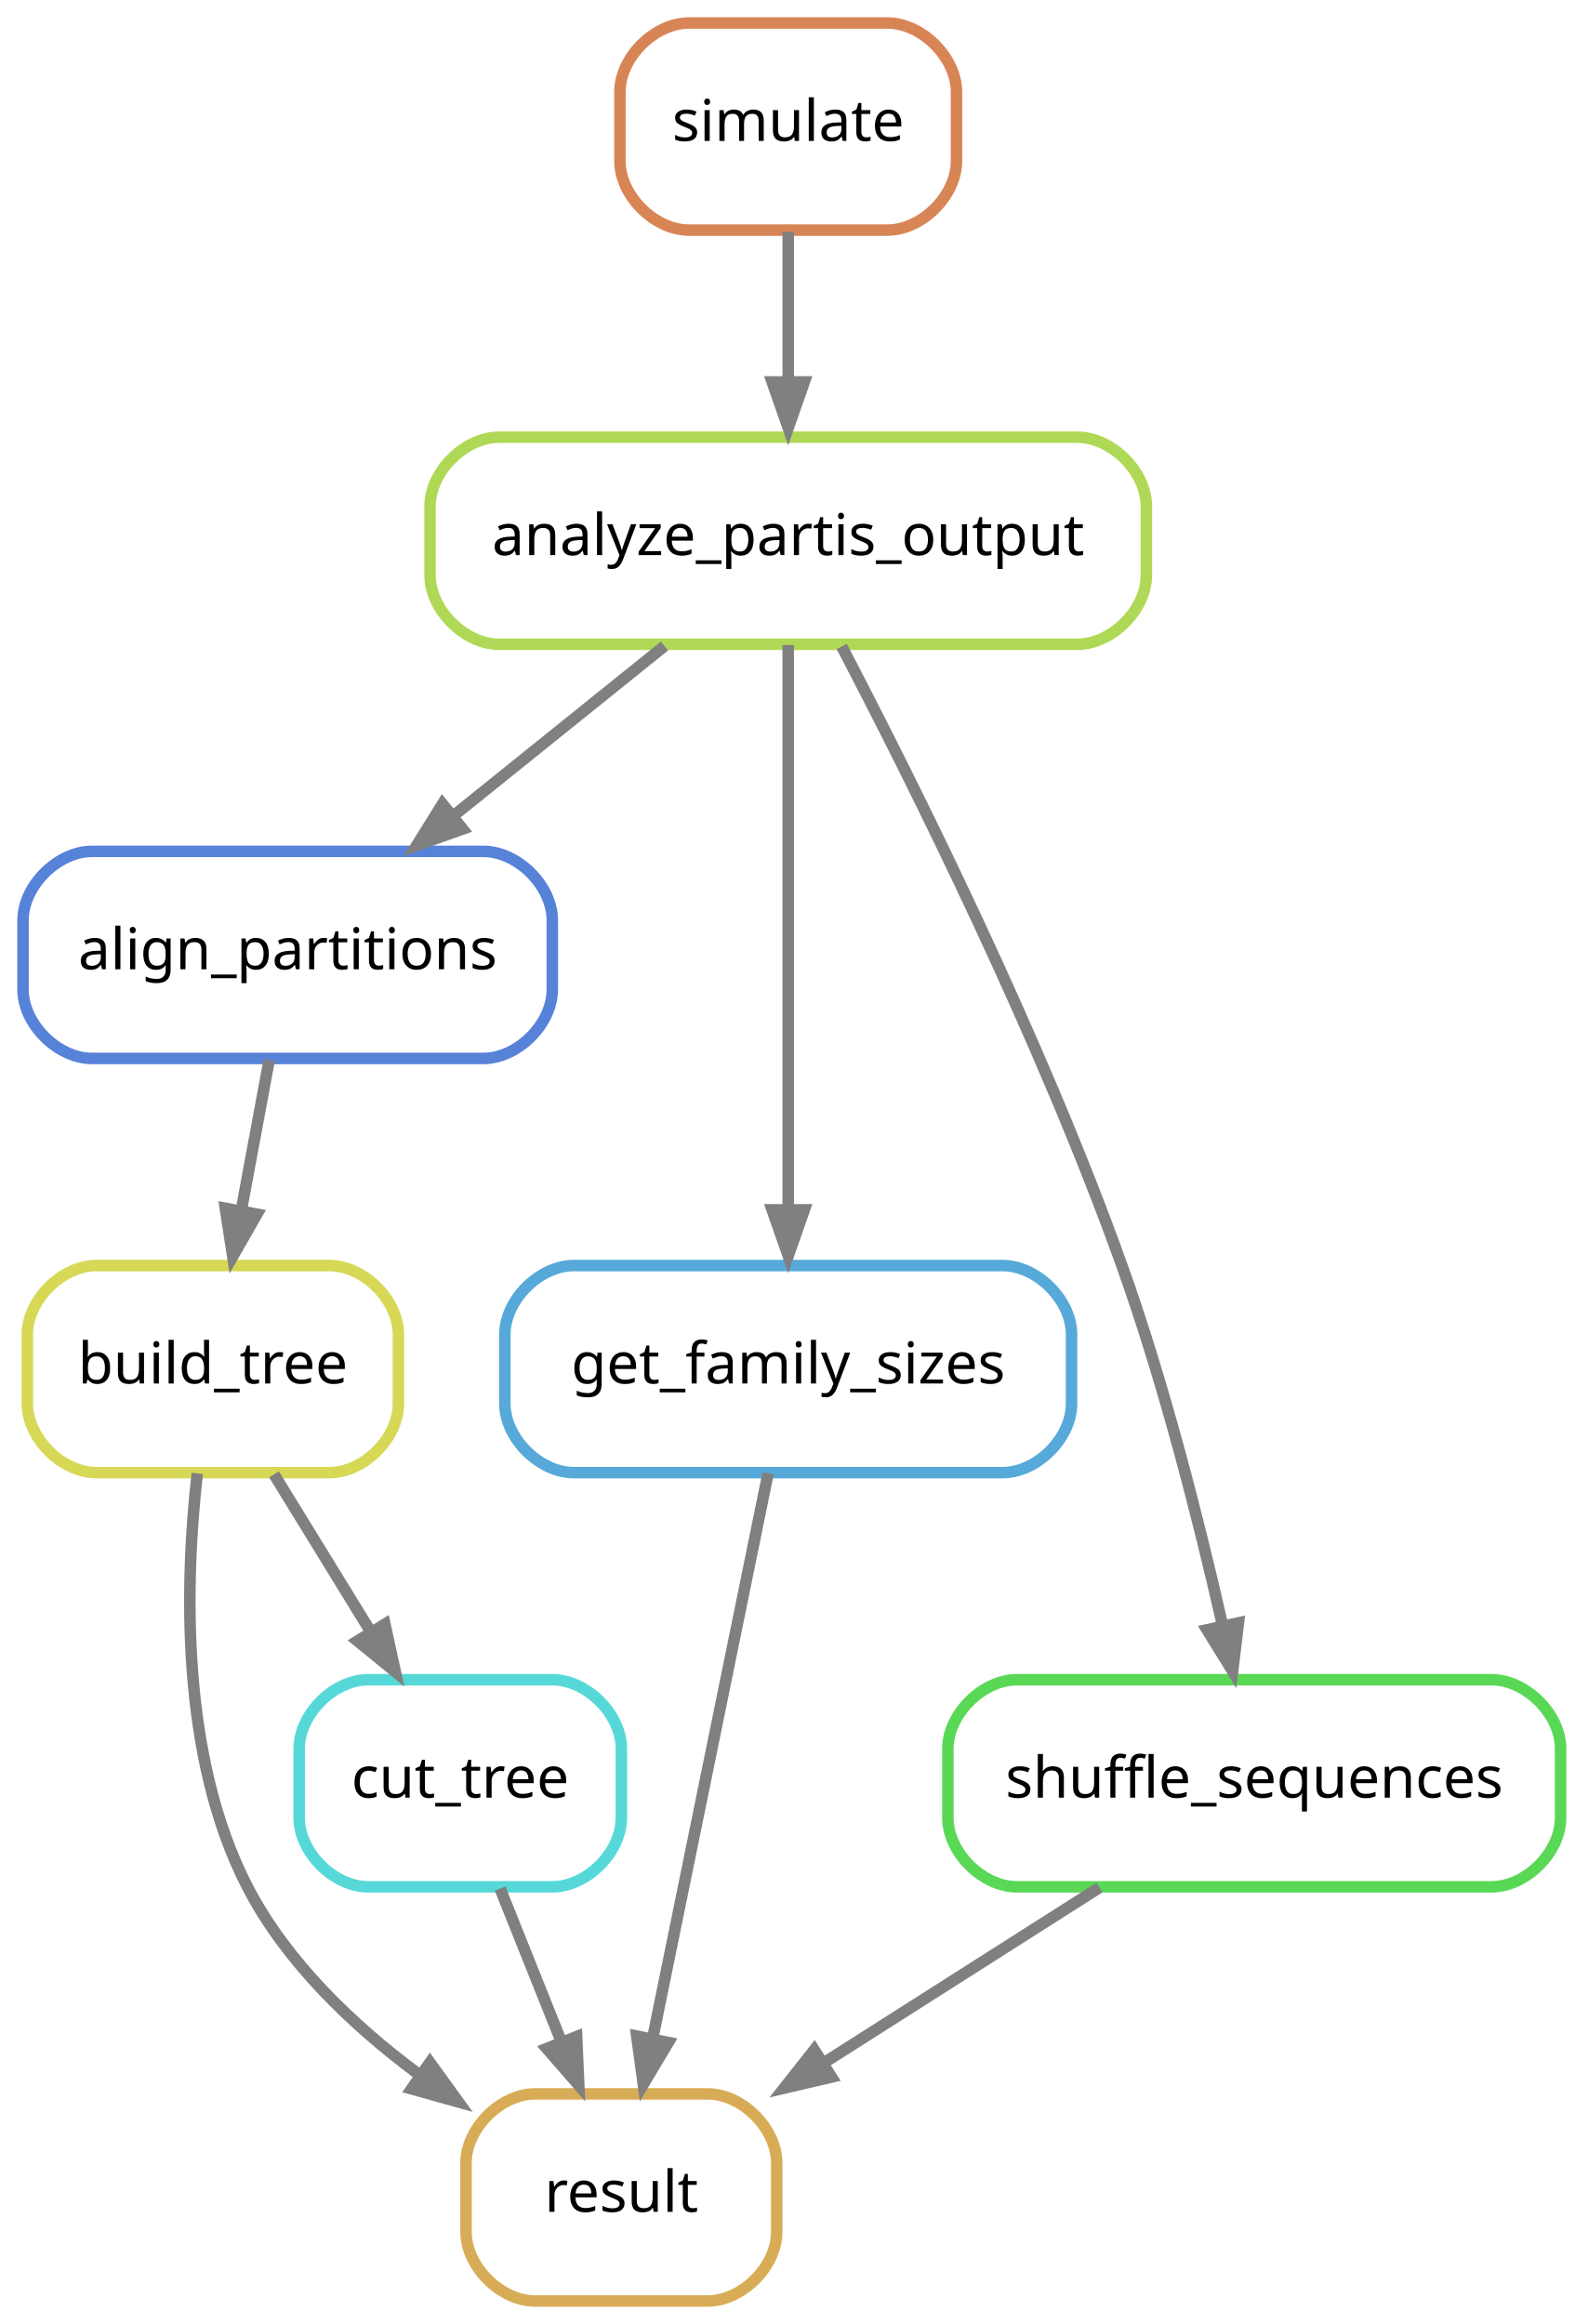
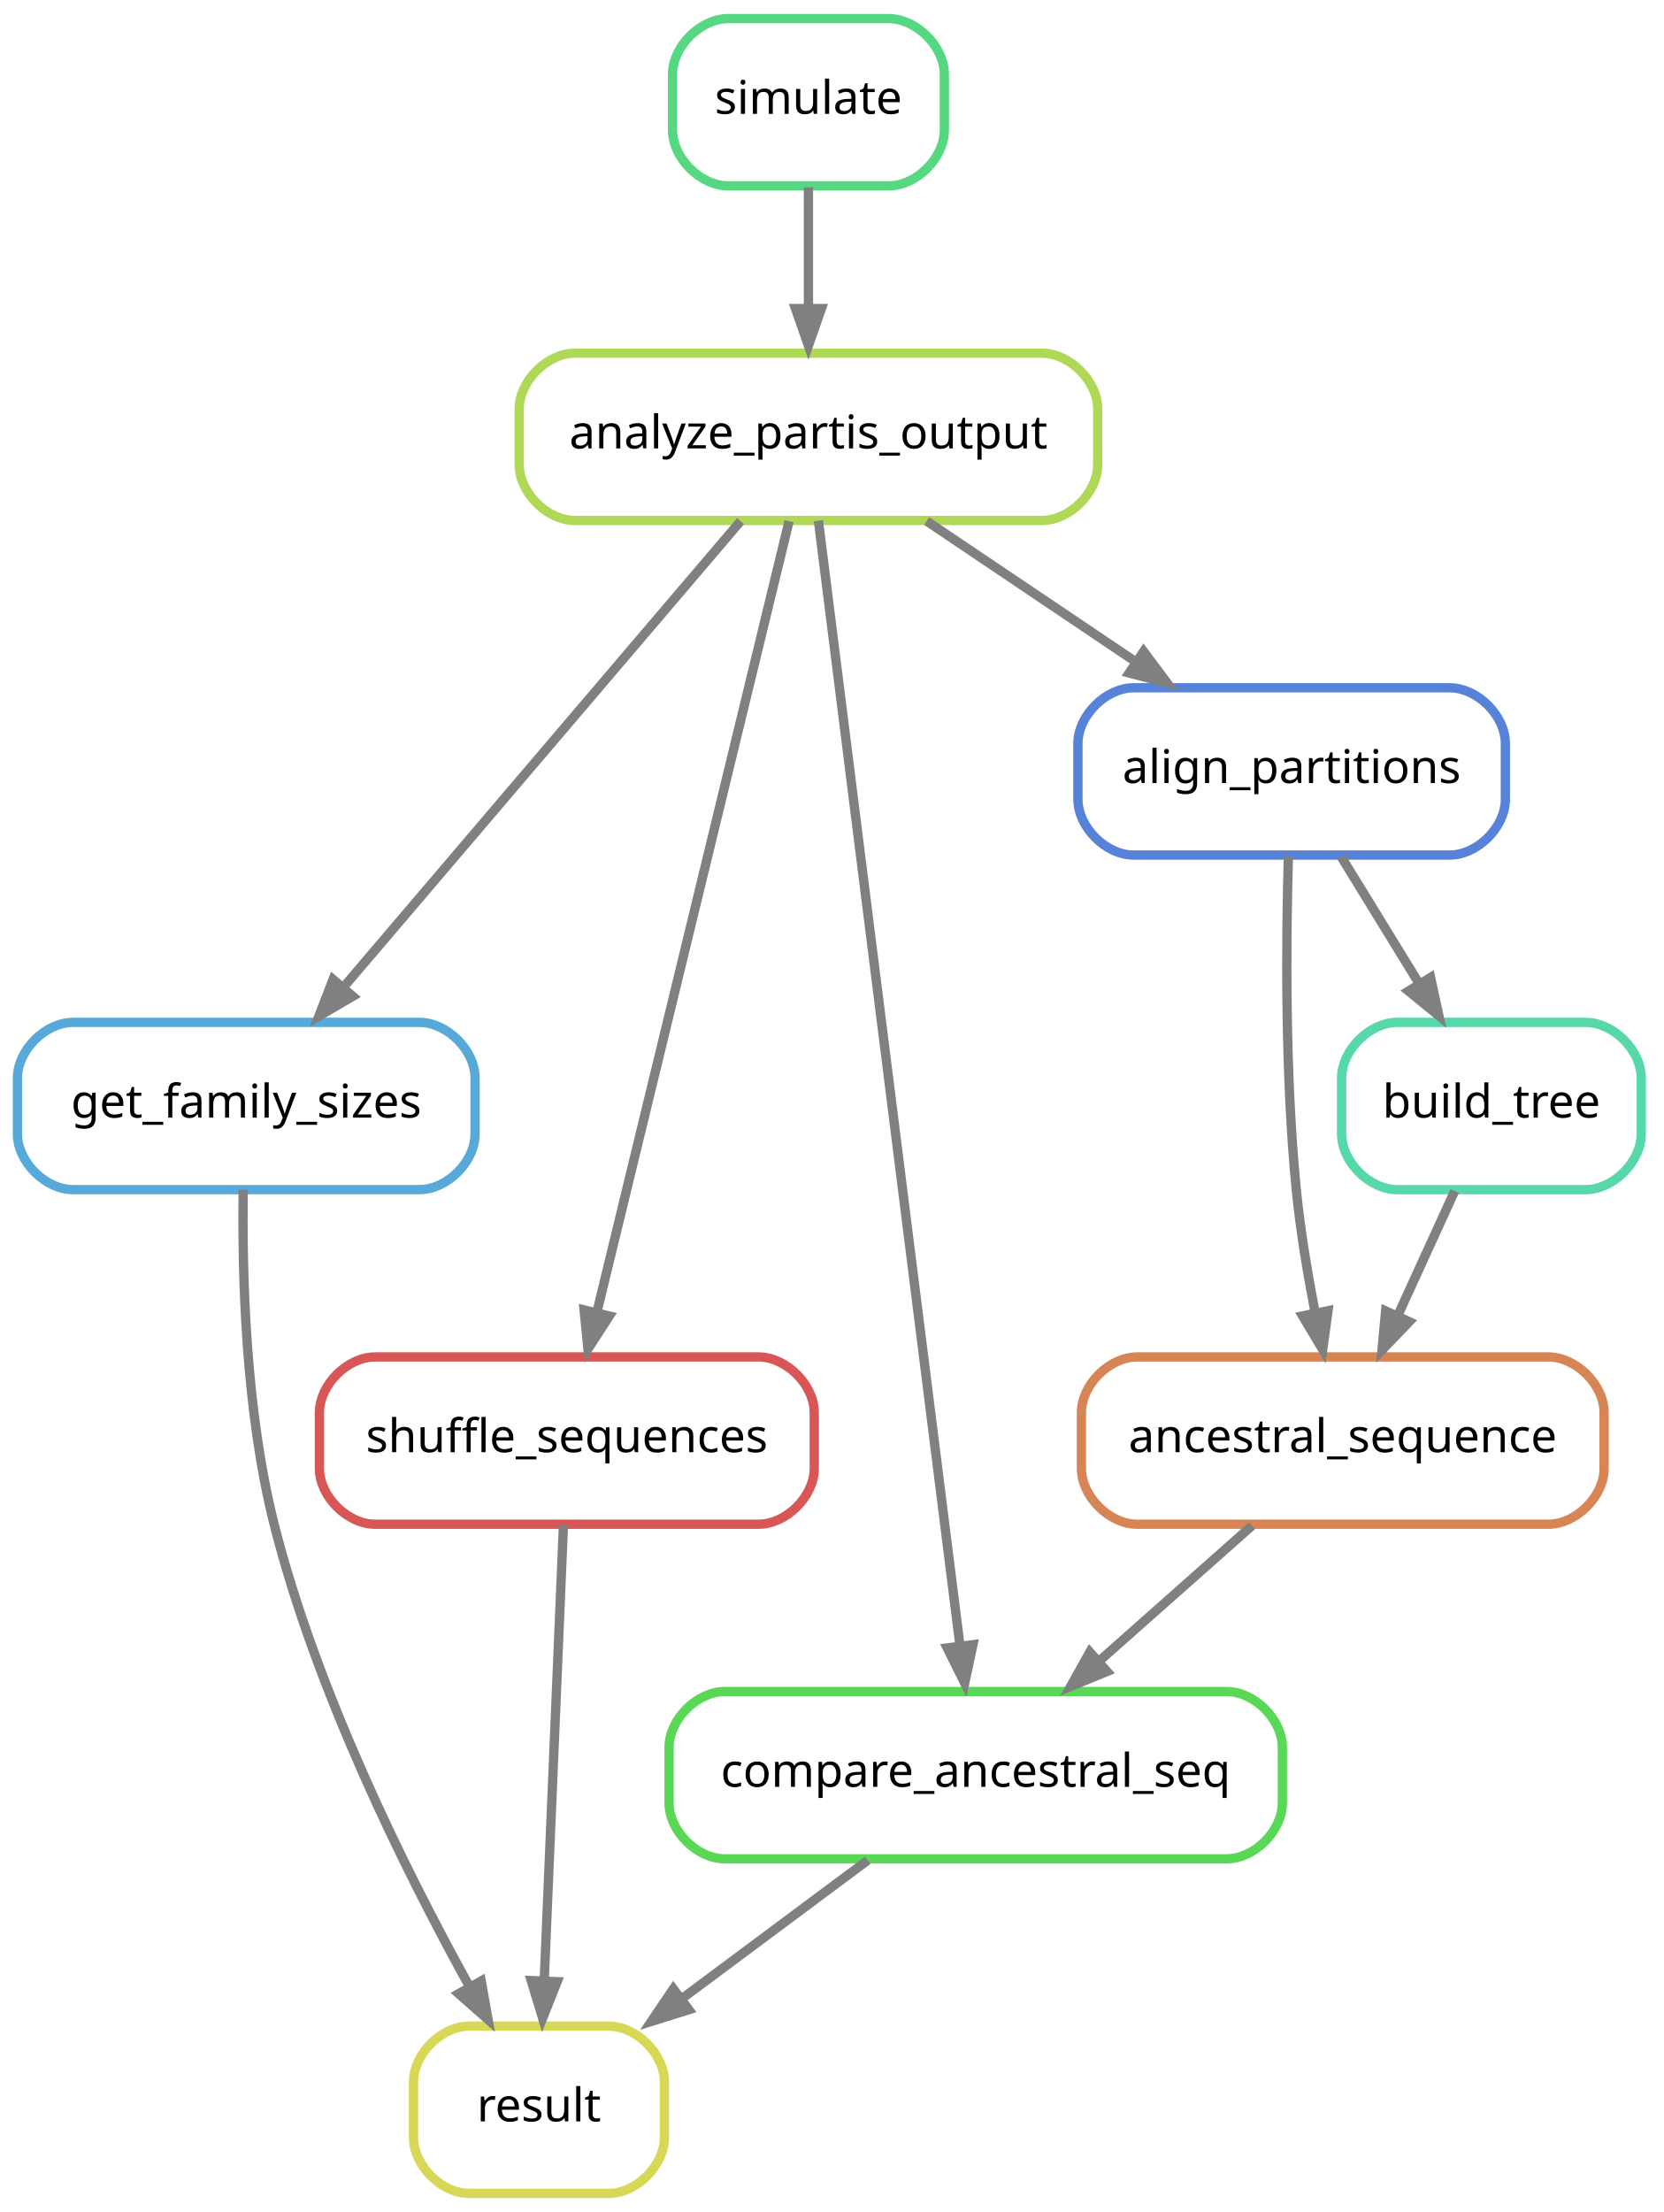
- <svg xmlns="http://www.w3.org/2000/svg" width="276pt" height="404pt" viewBox="0.00 0.00 276.00 404.00">
-   <g id="graph0" class="graph" transform="scale(1 1) rotate(0) translate(4 400)">
-     <polygon fill="white" stroke="white" points="-4,5 -4,-400 273,-400 273,5 -4,5" />
+ <svg xmlns="http://www.w3.org/2000/svg" width="358pt" height="476pt" viewBox="0.00 0.00 358.00 476.00">
+   <g id="graph0" class="graph" transform="scale(1 1) rotate(0) translate(4 472)">
+     <polygon fill="white" stroke="white" points="-4,5 -4,-472 355,-472 355,5 -4,5" />
    <g id="node1" class="node">
-       <path fill="none" stroke="#d8ac56" stroke-width="2" d="M119,-36C119,-36 89,-36 89,-36 83,-36 77,-30 77,-24 77,-24 77,-12 77,-12 77,-6 83,-0 89,-0 89,-0 119,-0 119,-0 125,-0 131,-6 131,-12 131,-12 131,-24 131,-24 131,-30 125,-36 119,-36" />
-       <text text-anchor="middle" x="104" y="-15.5" font-family="sans" font-size="10.00">result</text>
+       <path fill="none" stroke="#d6d856" stroke-width="2" d="M127,-36C127,-36 97,-36 97,-36 91,-36 85,-30 85,-24 85,-24 85,-12 85,-12 85,-6 91,-0 97,-0 97,-0 127,-0 127,-0 133,-0 139,-6 139,-12 139,-12 139,-24 139,-24 139,-30 133,-36 127,-36" />
+       <text text-anchor="middle" x="112" y="-15.5" font-family="sans" font-size="10.00">result</text>
    </g>
    <g id="node2" class="node">
-       <path fill="none" stroke="#d6d856" stroke-width="2" d="M53.25,-180C53.25,-180 12.75,-180 12.75,-180 6.75,-180 0.75,-174 0.75,-168 0.75,-168 0.75,-156 0.75,-156 0.75,-150 6.75,-144 12.75,-144 12.75,-144 53.25,-144 53.25,-144 59.25,-144 65.25,-150 65.25,-156 65.25,-156 65.25,-168 65.25,-168 65.25,-174 59.25,-180 53.25,-180" />
-       <text text-anchor="middle" x="33" y="-159.5" font-family="sans" font-size="10.00">build_tree</text>
+       <path fill="none" stroke="#56a9d8" stroke-width="2" d="M86.25,-252C86.25,-252 11.75,-252 11.75,-252 5.75,-252 -0.25,-246 -0.25,-240 -0.25,-240 -0.25,-228 -0.25,-228 -0.25,-222 5.75,-216 11.75,-216 11.75,-216 86.25,-216 86.25,-216 92.25,-216 98.25,-222 98.25,-228 98.25,-228 98.25,-240 98.25,-240 98.25,-246 92.25,-252 86.25,-252" />
+       <text text-anchor="middle" x="49" y="-231.5" font-family="sans" font-size="10.00">get_family_sizes</text>
+     </g>
+     <g id="edge1" class="edge">
+       <path fill="none" stroke="grey" stroke-width="2" d="M48.351,-215.987C48.073,-197.863 48.814,-168.473 55,-144 64.081,-108.071 83.136,-69.709 96.713,-45.102" />
+       <polygon fill="grey" stroke="grey" points="99.942,-46.5 101.793,-36.068 93.841,-43.069 99.942,-46.5" />
+     </g>
+     <g id="node3" class="node">
+       <path fill="none" stroke="#afd856" stroke-width="2" d="M220.25,-396C220.25,-396 119.75,-396 119.75,-396 113.75,-396 107.75,-390 107.75,-384 107.75,-384 107.75,-372 107.75,-372 107.75,-366 113.75,-360 119.75,-360 119.75,-360 220.25,-360 220.25,-360 226.25,-360 232.25,-366 232.25,-372 232.25,-372 232.25,-384 232.25,-384 232.25,-390 226.25,-396 220.25,-396" />
+       <text text-anchor="middle" x="170" y="-375.5" font-family="sans" font-size="10.00">analyze_partis_output</text>
    </g>
    <g id="edge4" class="edge">
-       <path fill="none" stroke="grey" stroke-width="2" d="M30.288,-143.863C28.166,-125.111 27.268,-94.7 39,-72 45.724,-58.989 57.2,-48.02 68.654,-39.498" />
-       <polygon fill="grey" stroke="grey" points="70.723,-42.322 76.922,-33.73 66.718,-36.58 70.723,-42.322" />
+       <path fill="none" stroke="grey" stroke-width="2" d="M155.405,-359.871C134.237,-335.031 94.883,-288.846 70.423,-260.142" />
+       <polygon fill="grey" stroke="grey" points="72.797,-257.531 63.647,-252.189 67.469,-262.071 72.797,-257.531" />
+     </g>
+     <g id="node5" class="node">
+       <path fill="none" stroke="#d85656" stroke-width="2" d="M159.25,-180C159.25,-180 76.75,-180 76.75,-180 70.75,-180 64.75,-174 64.75,-168 64.75,-168 64.75,-156 64.75,-156 64.75,-150 70.75,-144 76.75,-144 76.75,-144 159.25,-144 159.25,-144 165.25,-144 171.25,-150 171.25,-156 171.25,-156 171.25,-168 171.25,-168 171.25,-174 165.25,-180 159.25,-180" />
+       <text text-anchor="middle" x="118" y="-159.5" font-family="sans" font-size="10.00">shuffle_sequences</text>
+     </g>
+     <g id="edge6" class="edge">
+       <path fill="none" stroke="grey" stroke-width="2" d="M165.833,-359.849C156.819,-322.753 135.449,-234.81 124.586,-190.103" />
+       <polygon fill="grey" stroke="grey" points="127.95,-189.123 122.187,-180.232 121.148,-190.776 127.95,-189.123" />
+     </g>
+     <g id="node6" class="node">
+       <path fill="none" stroke="#59d856" stroke-width="2" d="M260,-108C260,-108 152,-108 152,-108 146,-108 140,-102 140,-96 140,-96 140,-84 140,-84 140,-78 146,-72 152,-72 152,-72 260,-72 260,-72 266,-72 272,-78 272,-84 272,-84 272,-96 272,-96 272,-102 266,-108 260,-108" />
+       <text text-anchor="middle" x="206" y="-87.5" font-family="sans" font-size="10.00">compare_ancestral_seq</text>
+     </g>
+     <g id="edge7" class="edge">
+       <path fill="none" stroke="grey" stroke-width="2" d="M172.144,-359.966C178.158,-312.192 195.222,-176.623 202.568,-118.266" />
+       <polygon fill="grey" stroke="grey" points="206.045,-118.665 203.822,-108.306 199.1,-117.791 206.045,-118.665" />
+     </g>
+     <g id="node9" class="node">
+       <path fill="none" stroke="#5682d8" stroke-width="2" d="M308,-324C308,-324 240,-324 240,-324 234,-324 228,-318 228,-312 228,-312 228,-300 228,-300 228,-294 234,-288 240,-288 240,-288 308,-288 308,-288 314,-288 320,-294 320,-300 320,-300 320,-312 320,-312 320,-318 314,-324 308,-324" />
+       <text text-anchor="middle" x="274" y="-303.5" font-family="sans" font-size="10.00">align_partitions</text>
+     </g>
+     <g id="edge12" class="edge">
+       <path fill="none" stroke="grey" stroke-width="2" d="M195.441,-359.876C208.787,-350.893 225.324,-339.763 239.778,-330.034" />
+       <polygon fill="grey" stroke="grey" points="242.119,-332.677 248.461,-324.19 238.211,-326.87 242.119,-332.677" />
+     </g>
+     <g id="node4" class="node">
+       <path fill="none" stroke="#56d882" stroke-width="2" d="M187.25,-468C187.25,-468 152.75,-468 152.75,-468 146.75,-468 140.75,-462 140.75,-456 140.75,-456 140.75,-444 140.75,-444 140.75,-438 146.75,-432 152.75,-432 152.75,-432 187.25,-432 187.25,-432 193.25,-432 199.25,-438 199.25,-444 199.25,-444 199.25,-456 199.25,-456 199.25,-462 193.25,-468 187.25,-468" />
+       <text text-anchor="middle" x="170" y="-447.5" font-family="sans" font-size="10.00">simulate</text>
+     </g>
+     <g id="edge5" class="edge">
+       <path fill="none" stroke="grey" stroke-width="2" d="M170,-431.697C170,-423.983 170,-414.712 170,-406.112" />
+       <polygon fill="grey" stroke="grey" points="173.5,-406.104 170,-396.104 166.5,-406.104 173.5,-406.104" />
+     </g>
+     <g id="edge3" class="edge">
+       <path fill="none" stroke="grey" stroke-width="2" d="M117.276,-143.871C116.254,-119.67 114.375,-75.211 113.157,-46.393" />
+       <polygon fill="grey" stroke="grey" points="116.645,-46.033 112.726,-36.189 109.652,-46.328 116.645,-46.033" />
+     </g>
+     <g id="edge2" class="edge">
+       <path fill="none" stroke="grey" stroke-width="2" d="M182.764,-71.697C170.812,-62.796 156.077,-51.823 143.153,-42.199" />
+       <polygon fill="grey" stroke="grey" points="145.08,-39.27 134.969,-36.104 140.899,-44.884 145.08,-39.27" />
+     </g>
+     <g id="node7" class="node">
+       <path fill="none" stroke="#d88556" stroke-width="2" d="M329.25,-180C329.25,-180 240.75,-180 240.75,-180 234.75,-180 228.75,-174 228.75,-168 228.75,-168 228.75,-156 228.75,-156 228.75,-150 234.75,-144 240.75,-144 240.75,-144 329.25,-144 329.25,-144 335.25,-144 341.25,-150 341.25,-156 341.25,-156 341.25,-168 341.25,-168 341.25,-174 335.25,-180 329.25,-180" />
+       <text text-anchor="middle" x="285" y="-159.5" font-family="sans" font-size="10.00">ancestral_sequence</text>
+     </g>
+     <g id="edge8" class="edge">
+       <path fill="none" stroke="grey" stroke-width="2" d="M265.472,-143.697C255.618,-134.965 243.514,-124.24 232.804,-114.75" />
+       <polygon fill="grey" stroke="grey" points="235.109,-112.117 225.303,-108.104 230.467,-117.356 235.109,-112.117" />
    </g>
    <g id="node8" class="node">
-       <path fill="none" stroke="#56d8d8" stroke-width="2" d="M92,-108C92,-108 60,-108 60,-108 54,-108 48,-102 48,-96 48,-96 48,-84 48,-84 48,-78 54,-72 60,-72 60,-72 92,-72 92,-72 98,-72 104,-78 104,-84 104,-84 104,-96 104,-96 104,-102 98,-108 92,-108" />
-       <text text-anchor="middle" x="76" y="-87.5" font-family="sans" font-size="10.00">cut_tree</text>
+       <path fill="none" stroke="#56d8a9" stroke-width="2" d="M337.25,-252C337.25,-252 296.75,-252 296.75,-252 290.75,-252 284.75,-246 284.75,-240 284.75,-240 284.75,-228 284.75,-228 284.75,-222 290.75,-216 296.75,-216 296.75,-216 337.25,-216 337.25,-216 343.25,-216 349.25,-222 349.25,-228 349.25,-228 349.25,-240 349.25,-240 349.25,-246 343.25,-252 337.25,-252" />
+       <text text-anchor="middle" x="317" y="-231.5" font-family="sans" font-size="10.00">build_tree</text>
    </g>
    <g id="edge10" class="edge">
-       <path fill="none" stroke="grey" stroke-width="2" d="M43.629,-143.697C48.628,-135.559 54.691,-125.689 60.212,-116.701" />
-       <polygon fill="grey" stroke="grey" points="63.241,-118.457 65.493,-108.104 57.277,-114.793 63.241,-118.457" />
-     </g>
-     <g id="node3" class="node">
-       <path fill="none" stroke="#5682d8" stroke-width="2" d="M80,-252C80,-252 12,-252 12,-252 6,-252 0,-246 0,-240 0,-240 0,-228 0,-228 0,-222 6,-216 12,-216 12,-216 80,-216 80,-216 86,-216 92,-222 92,-228 92,-228 92,-240 92,-240 92,-246 86,-252 80,-252" />
-       <text text-anchor="middle" x="46" y="-231.5" font-family="sans" font-size="10.00">align_partitions</text>
-     </g>
-     <g id="edge5" class="edge">
-       <path fill="none" stroke="grey" stroke-width="2" d="M42.786,-215.697C41.354,-207.983 39.632,-198.712 38.035,-190.112" />
-       <polygon fill="grey" stroke="grey" points="41.444,-189.297 36.176,-180.104 34.561,-190.575 41.444,-189.297" />
-     </g>
-     <g id="node4" class="node">
-       <path fill="none" stroke="#afd856" stroke-width="2" d="M183.25,-324C183.25,-324 82.75,-324 82.75,-324 76.75,-324 70.75,-318 70.75,-312 70.75,-312 70.75,-300 70.75,-300 70.75,-294 76.75,-288 82.75,-288 82.75,-288 183.25,-288 183.25,-288 189.25,-288 195.25,-294 195.25,-300 195.25,-300 195.25,-312 195.25,-312 195.25,-318 189.25,-324 183.25,-324" />
-       <text text-anchor="middle" x="133" y="-303.5" font-family="sans" font-size="10.00">analyze_partis_output</text>
-     </g>
-     <g id="edge6" class="edge">
-       <path fill="none" stroke="grey" stroke-width="2" d="M111.494,-287.697C100.537,-278.881 87.054,-268.032 75.175,-258.474" />
-       <polygon fill="grey" stroke="grey" points="77.243,-255.646 67.258,-252.104 72.855,-261.1 77.243,-255.646" />
-     </g>
-     <g id="node6" class="node">
-       <path fill="none" stroke="#56a9d8" stroke-width="2" d="M170.25,-180C170.25,-180 95.75,-180 95.75,-180 89.75,-180 83.75,-174 83.75,-168 83.75,-168 83.75,-156 83.75,-156 83.75,-150 89.75,-144 95.75,-144 95.75,-144 170.25,-144 170.25,-144 176.25,-144 182.25,-150 182.25,-156 182.25,-156 182.25,-168 182.25,-168 182.25,-174 176.25,-180 170.25,-180" />
-       <text text-anchor="middle" x="133" y="-159.5" font-family="sans" font-size="10.00">get_family_sizes</text>
-     </g>
-     <g id="edge8" class="edge">
-       <path fill="none" stroke="grey" stroke-width="2" d="M133,-287.871C133,-263.67 133,-219.211 133,-190.393" />
-       <polygon fill="grey" stroke="grey" points="136.5,-190.189 133,-180.189 129.5,-190.189 136.5,-190.189" />
-     </g>
-     <g id="node7" class="node">
-       <path fill="none" stroke="#59d856" stroke-width="2" d="M255.25,-108C255.25,-108 172.75,-108 172.75,-108 166.75,-108 160.75,-102 160.75,-96 160.75,-96 160.75,-84 160.75,-84 160.75,-78 166.75,-72 172.75,-72 172.75,-72 255.25,-72 255.25,-72 261.25,-72 267.25,-78 267.25,-84 267.25,-84 267.25,-96 267.25,-96 267.25,-102 261.25,-108 255.25,-108" />
-       <text text-anchor="middle" x="214" y="-87.5" font-family="sans" font-size="10.00">shuffle_sequences</text>
+       <path fill="none" stroke="grey" stroke-width="2" d="M309.09,-215.697C305.447,-207.728 301.046,-198.1 297.006,-189.264" />
+       <polygon fill="grey" stroke="grey" points="300.16,-187.744 292.819,-180.104 293.794,-190.654 300.16,-187.744" />
    </g>
    <g id="edge9" class="edge">
-       <path fill="none" stroke="grey" stroke-width="2" d="M142.296,-287.623C154.719,-263.859 176.813,-219.644 191,-180 198.293,-159.622 204.314,-135.857 208.363,-118.013" />
-       <polygon fill="grey" stroke="grey" points="211.834,-118.525 210.569,-108.006 204.999,-117.018 211.834,-118.525" />
+       <path fill="none" stroke="grey" stroke-width="2" d="M273.306,-287.889C272.785,-269.934 272.529,-240.911 275,-216 275.845,-207.483 277.361,-198.291 278.962,-189.992" />
+       <polygon fill="grey" stroke="grey" points="282.415,-190.574 280.99,-180.076 275.557,-189.171 282.415,-190.574" />
    </g>
-     <g id="node5" class="node">
-       <path fill="none" stroke="#d88556" stroke-width="2" d="M150.25,-396C150.25,-396 115.75,-396 115.75,-396 109.75,-396 103.75,-390 103.75,-384 103.75,-384 103.75,-372 103.75,-372 103.75,-366 109.75,-360 115.75,-360 115.75,-360 150.25,-360 150.25,-360 156.25,-360 162.25,-366 162.25,-372 162.25,-372 162.25,-384 162.25,-384 162.25,-390 156.25,-396 150.25,-396" />
-       <text text-anchor="middle" x="133" y="-375.5" font-family="sans" font-size="10.00">simulate</text>
-     </g>
-     <g id="edge7" class="edge">
-       <path fill="none" stroke="grey" stroke-width="2" d="M133,-359.697C133,-351.983 133,-342.712 133,-334.112" />
-       <polygon fill="grey" stroke="grey" points="136.5,-334.104 133,-324.104 129.5,-334.104 136.5,-334.104" />
-     </g>
-     <g id="edge2" class="edge">
-       <path fill="none" stroke="grey" stroke-width="2" d="M129.502,-143.871C124.538,-119.564 115.4,-74.819 109.517,-46.013" />
-       <polygon fill="grey" stroke="grey" points="112.941,-45.287 107.51,-36.189 106.082,-46.687 112.941,-45.287" />
-     </g>
-     <g id="edge3" class="edge">
-       <path fill="none" stroke="grey" stroke-width="2" d="M187.091,-71.876C172.842,-62.808 155.154,-51.552 139.764,-41.759" />
-       <polygon fill="grey" stroke="grey" points="141.328,-38.606 131.012,-36.19 137.57,-44.511 141.328,-38.606" />
-     </g>
-     <g id="edge1" class="edge">
-       <path fill="none" stroke="grey" stroke-width="2" d="M82.921,-71.697C86.075,-63.813 89.878,-54.304 93.381,-45.546" />
-       <polygon fill="grey" stroke="grey" points="96.694,-46.689 97.158,-36.104 90.195,-44.089 96.694,-46.689" />
+     <g id="edge11" class="edge">
+       <path fill="none" stroke="grey" stroke-width="2" d="M284.629,-287.697C289.628,-279.559 295.691,-269.689 301.212,-260.701" />
+       <polygon fill="grey" stroke="grey" points="304.241,-262.457 306.493,-252.104 298.277,-258.793 304.241,-262.457" />
    </g>
  </g>
</svg>
